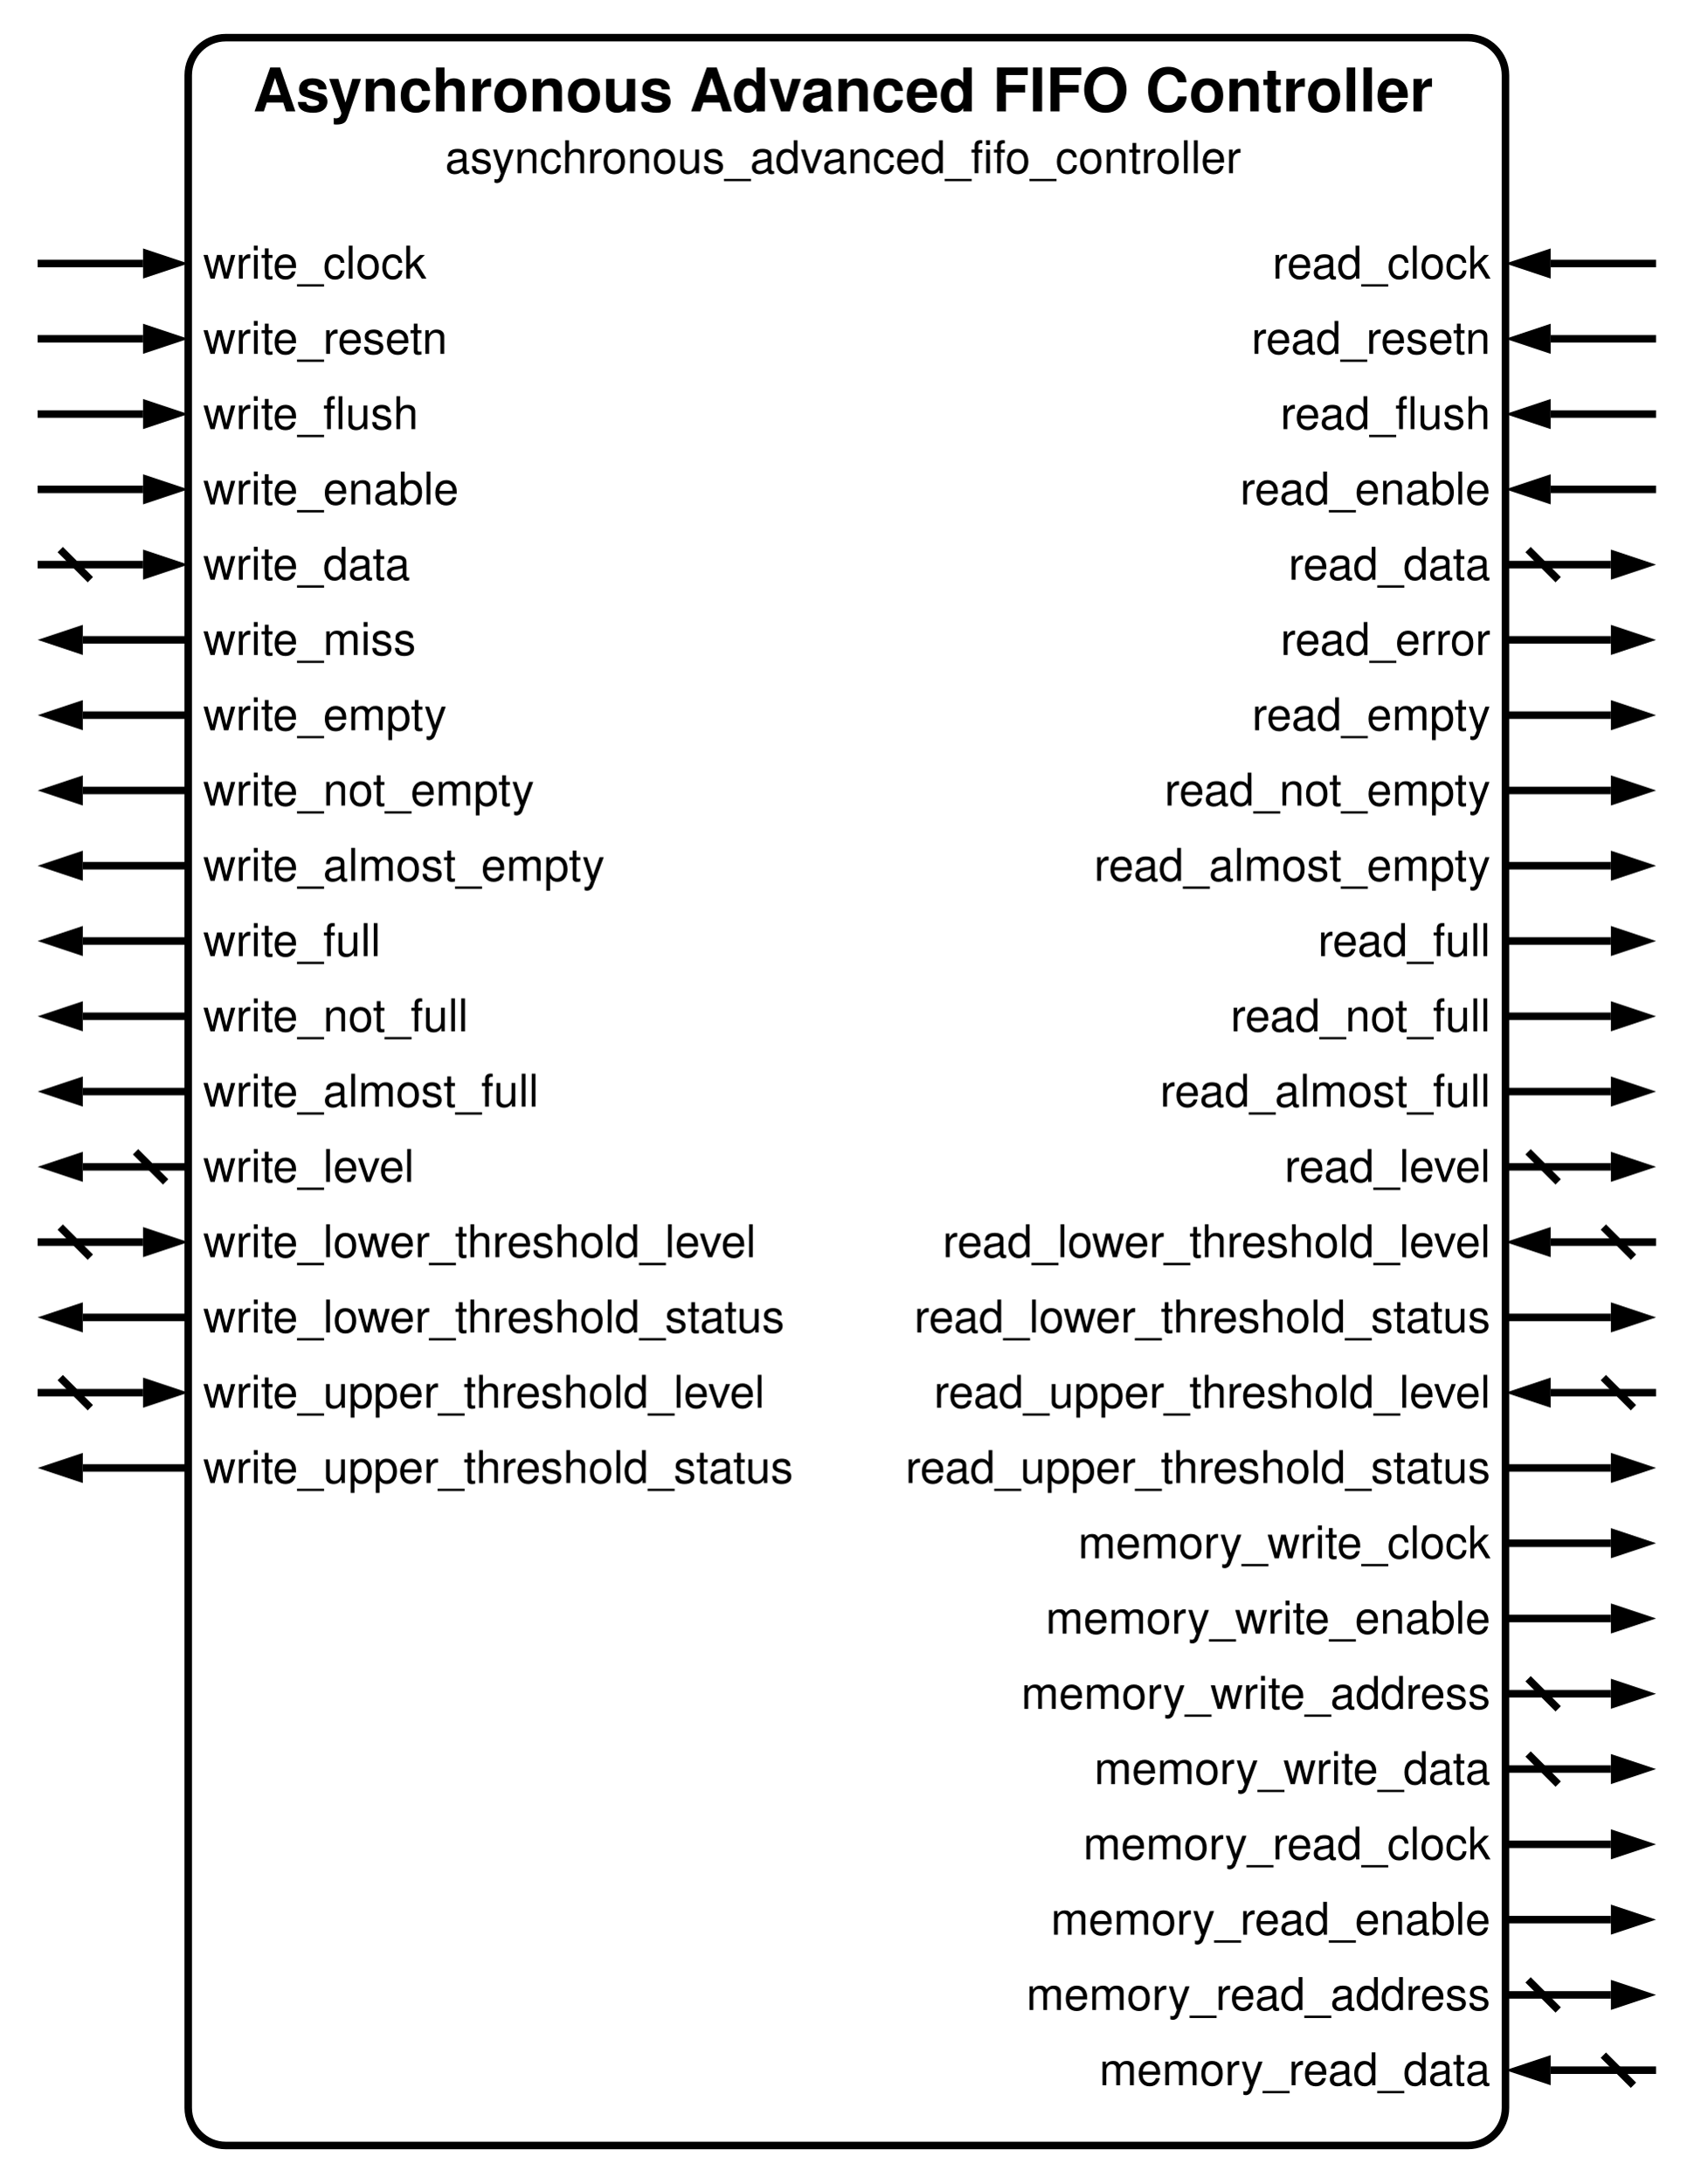
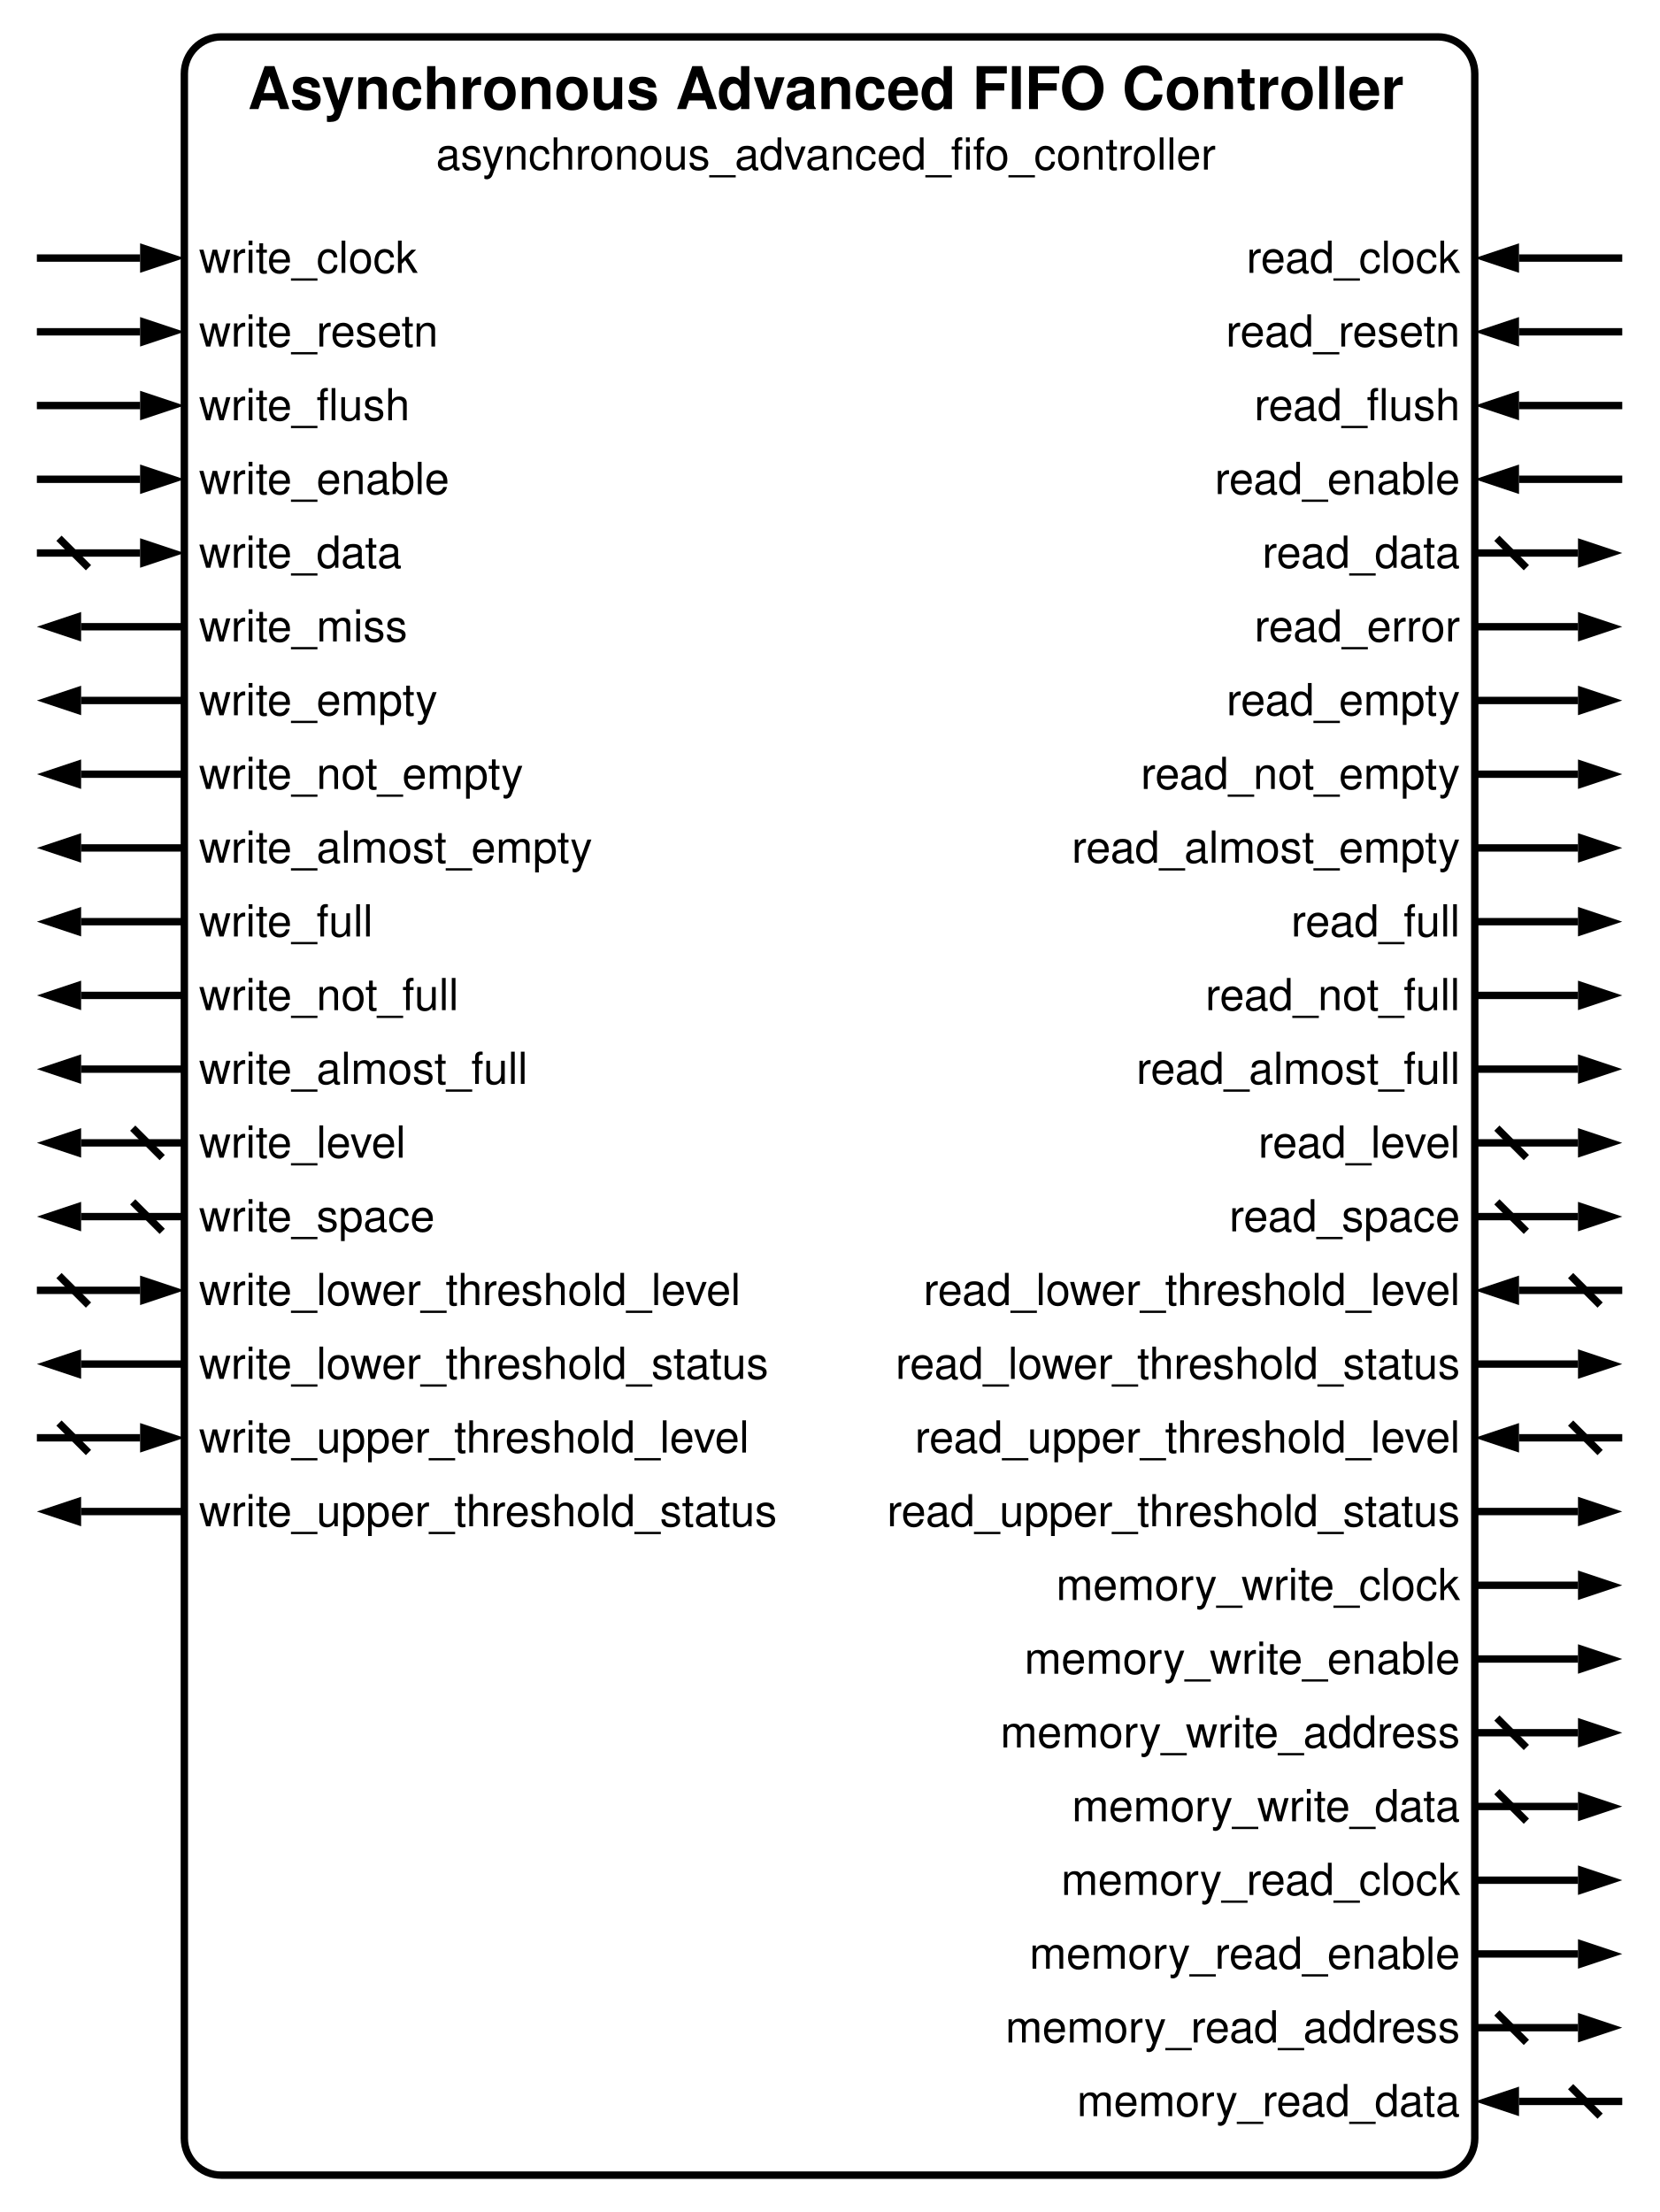
- <svg xmlns="http://www.w3.org/2000/svg" width="450" height="580" viewBox="0 0 225 290">
-   <rect x="25" y="5" width="175" height="280" fill="none" stroke="black" stroke-width="1" rx="5" />
+ <svg xmlns="http://www.w3.org/2000/svg" width="450" height="600" viewBox="0 0 225 300">
+   <rect x="25" y="5" width="175" height="290" fill="none" stroke="black" stroke-width="1" rx="5" />
  <text x="112" y="12" text-anchor="middle" dominant-baseline="middle" font-family="Helvetica" font-size="8" font-weight="bold" fill="black">Asynchronous Advanced FIFO Controller</text>
  <text x="112" y="21" text-anchor="middle" dominant-baseline="middle" font-family="Helvetica" font-size="6" font-weight="regular" fill="black">asynchronous_advanced_fifo_controller</text>
  <text x="27" y="35" text-anchor="start" dominant-baseline="middle" font-family="Helvetica" font-size="6" font-weight="regular" fill="black">write_clock</text>
  <line x1="19" y1="35" x2="5" y2="35" stroke="black" stroke-width="1" />
  <path d="M 25 35 l -6 +2.0 v -4 z" fill="black" />
  <text x="198" y="35" text-anchor="end" dominant-baseline="middle" font-family="Helvetica" font-size="6" font-weight="regular" fill="black">read_clock</text>
  <line x1="206" y1="35" x2="220" y2="35" stroke="black" stroke-width="1" />
  <path d="M 200 35 l +6 +2.0 v -4 z" fill="black" />
  <text x="27" y="45" text-anchor="start" dominant-baseline="middle" font-family="Helvetica" font-size="6" font-weight="regular" fill="black">write_resetn</text>
  <line x1="19" y1="45" x2="5" y2="45" stroke="black" stroke-width="1" />
  <path d="M 25 45 l -6 +2.0 v -4 z" fill="black" />
  <text x="198" y="45" text-anchor="end" dominant-baseline="middle" font-family="Helvetica" font-size="6" font-weight="regular" fill="black">read_resetn</text>
  <line x1="206" y1="45" x2="220" y2="45" stroke="black" stroke-width="1" />
  <path d="M 200 45 l +6 +2.0 v -4 z" fill="black" />
  <text x="27" y="55" text-anchor="start" dominant-baseline="middle" font-family="Helvetica" font-size="6" font-weight="regular" fill="black">write_flush</text>
  <line x1="19" y1="55" x2="5" y2="55" stroke="black" stroke-width="1" />
  <path d="M 25 55 l -6 +2.0 v -4 z" fill="black" />
  <text x="198" y="55" text-anchor="end" dominant-baseline="middle" font-family="Helvetica" font-size="6" font-weight="regular" fill="black">read_flush</text>
  <line x1="206" y1="55" x2="220" y2="55" stroke="black" stroke-width="1" />
  <path d="M 200 55 l +6 +2.0 v -4 z" fill="black" />
  <text x="27" y="65" text-anchor="start" dominant-baseline="middle" font-family="Helvetica" font-size="6" font-weight="regular" fill="black">write_enable</text>
  <line x1="19" y1="65" x2="5" y2="65" stroke="black" stroke-width="1" />
  <path d="M 25 65 l -6 +2.0 v -4 z" fill="black" />
  <text x="198" y="65" text-anchor="end" dominant-baseline="middle" font-family="Helvetica" font-size="6" font-weight="regular" fill="black">read_enable</text>
  <line x1="206" y1="65" x2="220" y2="65" stroke="black" stroke-width="1" />
  <path d="M 200 65 l +6 +2.0 v -4 z" fill="black" />
  <text x="27" y="75" text-anchor="start" dominant-baseline="middle" font-family="Helvetica" font-size="6" font-weight="regular" fill="black">write_data</text>
  <line x1="19" y1="75" x2="5" y2="75" stroke="black" stroke-width="1" />
  <path d="M 25 75 l -6 +2.0 v -4 z" fill="black" />
  <line x1="8" y1="73" x2="12" y2="77" stroke="black" stroke-width="1" />
  <text x="198" y="75" text-anchor="end" dominant-baseline="middle" font-family="Helvetica" font-size="6" font-weight="regular" fill="black">read_data</text>
  <line x1="200" y1="75" x2="214" y2="75" stroke="black" stroke-width="1" />
  <path d="M 220 75 l -6 +2.0 v -4 z" fill="black" />
  <line x1="203" y1="73" x2="207" y2="77" stroke="black" stroke-width="1" />
  <text x="27" y="85" text-anchor="start" dominant-baseline="middle" font-family="Helvetica" font-size="6" font-weight="regular" fill="black">write_miss</text>
  <line x1="25" y1="85" x2="11" y2="85" stroke="black" stroke-width="1" />
  <path d="M 5 85 l +6 +2.0 v -4 z" fill="black" />
  <text x="198" y="85" text-anchor="end" dominant-baseline="middle" font-family="Helvetica" font-size="6" font-weight="regular" fill="black">read_error</text>
  <line x1="200" y1="85" x2="214" y2="85" stroke="black" stroke-width="1" />
  <path d="M 220 85 l -6 +2.0 v -4 z" fill="black" />
  <text x="27" y="95" text-anchor="start" dominant-baseline="middle" font-family="Helvetica" font-size="6" font-weight="regular" fill="black">write_empty</text>
  <line x1="25" y1="95" x2="11" y2="95" stroke="black" stroke-width="1" />
  <path d="M 5 95 l +6 +2.0 v -4 z" fill="black" />
  <text x="198" y="95" text-anchor="end" dominant-baseline="middle" font-family="Helvetica" font-size="6" font-weight="regular" fill="black">read_empty</text>
  <line x1="200" y1="95" x2="214" y2="95" stroke="black" stroke-width="1" />
  <path d="M 220 95 l -6 +2.0 v -4 z" fill="black" />
  <text x="27" y="105" text-anchor="start" dominant-baseline="middle" font-family="Helvetica" font-size="6" font-weight="regular" fill="black">write_not_empty</text>
  <line x1="25" y1="105" x2="11" y2="105" stroke="black" stroke-width="1" />
  <path d="M 5 105 l +6 +2.0 v -4 z" fill="black" />
  <text x="198" y="105" text-anchor="end" dominant-baseline="middle" font-family="Helvetica" font-size="6" font-weight="regular" fill="black">read_not_empty</text>
  <line x1="200" y1="105" x2="214" y2="105" stroke="black" stroke-width="1" />
  <path d="M 220 105 l -6 +2.0 v -4 z" fill="black" />
  <text x="27" y="115" text-anchor="start" dominant-baseline="middle" font-family="Helvetica" font-size="6" font-weight="regular" fill="black">write_almost_empty</text>
  <line x1="25" y1="115" x2="11" y2="115" stroke="black" stroke-width="1" />
  <path d="M 5 115 l +6 +2.0 v -4 z" fill="black" />
  <text x="198" y="115" text-anchor="end" dominant-baseline="middle" font-family="Helvetica" font-size="6" font-weight="regular" fill="black">read_almost_empty</text>
  <line x1="200" y1="115" x2="214" y2="115" stroke="black" stroke-width="1" />
  <path d="M 220 115 l -6 +2.0 v -4 z" fill="black" />
  <text x="27" y="125" text-anchor="start" dominant-baseline="middle" font-family="Helvetica" font-size="6" font-weight="regular" fill="black">write_full</text>
  <line x1="25" y1="125" x2="11" y2="125" stroke="black" stroke-width="1" />
  <path d="M 5 125 l +6 +2.0 v -4 z" fill="black" />
  <text x="198" y="125" text-anchor="end" dominant-baseline="middle" font-family="Helvetica" font-size="6" font-weight="regular" fill="black">read_full</text>
  <line x1="200" y1="125" x2="214" y2="125" stroke="black" stroke-width="1" />
  <path d="M 220 125 l -6 +2.0 v -4 z" fill="black" />
  <text x="27" y="135" text-anchor="start" dominant-baseline="middle" font-family="Helvetica" font-size="6" font-weight="regular" fill="black">write_not_full</text>
  <line x1="25" y1="135" x2="11" y2="135" stroke="black" stroke-width="1" />
  <path d="M 5 135 l +6 +2.0 v -4 z" fill="black" />
  <text x="198" y="135" text-anchor="end" dominant-baseline="middle" font-family="Helvetica" font-size="6" font-weight="regular" fill="black">read_not_full</text>
  <line x1="200" y1="135" x2="214" y2="135" stroke="black" stroke-width="1" />
  <path d="M 220 135 l -6 +2.0 v -4 z" fill="black" />
  <text x="27" y="145" text-anchor="start" dominant-baseline="middle" font-family="Helvetica" font-size="6" font-weight="regular" fill="black">write_almost_full</text>
  <line x1="25" y1="145" x2="11" y2="145" stroke="black" stroke-width="1" />
  <path d="M 5 145 l +6 +2.0 v -4 z" fill="black" />
  <text x="198" y="145" text-anchor="end" dominant-baseline="middle" font-family="Helvetica" font-size="6" font-weight="regular" fill="black">read_almost_full</text>
  <line x1="200" y1="145" x2="214" y2="145" stroke="black" stroke-width="1" />
  <path d="M 220 145 l -6 +2.0 v -4 z" fill="black" />
  <text x="27" y="155" text-anchor="start" dominant-baseline="middle" font-family="Helvetica" font-size="6" font-weight="regular" fill="black">write_level</text>
  <line x1="25" y1="155" x2="11" y2="155" stroke="black" stroke-width="1" />
  <path d="M 5 155 l +6 +2.0 v -4 z" fill="black" />
  <line x1="18" y1="153" x2="22" y2="157" stroke="black" stroke-width="1" />
  <text x="198" y="155" text-anchor="end" dominant-baseline="middle" font-family="Helvetica" font-size="6" font-weight="regular" fill="black">read_level</text>
  <line x1="200" y1="155" x2="214" y2="155" stroke="black" stroke-width="1" />
  <path d="M 220 155 l -6 +2.0 v -4 z" fill="black" />
  <line x1="203" y1="153" x2="207" y2="157" stroke="black" stroke-width="1" />
-   <text x="27" y="165" text-anchor="start" dominant-baseline="middle" font-family="Helvetica" font-size="6" font-weight="regular" fill="black">write_lower_threshold_level</text>
-   <line x1="19" y1="165" x2="5" y2="165" stroke="black" stroke-width="1" />
-   <path d="M 25 165 l -6 +2.0 v -4 z" fill="black" />
-   <line x1="8" y1="163" x2="12" y2="167" stroke="black" stroke-width="1" />
-   <text x="198" y="165" text-anchor="end" dominant-baseline="middle" font-family="Helvetica" font-size="6" font-weight="regular" fill="black">read_lower_threshold_level</text>
-   <line x1="206" y1="165" x2="220" y2="165" stroke="black" stroke-width="1" />
-   <path d="M 200 165 l +6 +2.0 v -4 z" fill="black" />
-   <line x1="213" y1="163" x2="217" y2="167" stroke="black" stroke-width="1" />
-   <text x="27" y="175" text-anchor="start" dominant-baseline="middle" font-family="Helvetica" font-size="6" font-weight="regular" fill="black">write_lower_threshold_status</text>
-   <line x1="25" y1="175" x2="11" y2="175" stroke="black" stroke-width="1" />
-   <path d="M 5 175 l +6 +2.0 v -4 z" fill="black" />
-   <text x="198" y="175" text-anchor="end" dominant-baseline="middle" font-family="Helvetica" font-size="6" font-weight="regular" fill="black">read_lower_threshold_status</text>
-   <line x1="200" y1="175" x2="214" y2="175" stroke="black" stroke-width="1" />
-   <path d="M 220 175 l -6 +2.0 v -4 z" fill="black" />
-   <text x="27" y="185" text-anchor="start" dominant-baseline="middle" font-family="Helvetica" font-size="6" font-weight="regular" fill="black">write_upper_threshold_level</text>
-   <line x1="19" y1="185" x2="5" y2="185" stroke="black" stroke-width="1" />
-   <path d="M 25 185 l -6 +2.0 v -4 z" fill="black" />
-   <line x1="8" y1="183" x2="12" y2="187" stroke="black" stroke-width="1" />
-   <text x="198" y="185" text-anchor="end" dominant-baseline="middle" font-family="Helvetica" font-size="6" font-weight="regular" fill="black">read_upper_threshold_level</text>
-   <line x1="206" y1="185" x2="220" y2="185" stroke="black" stroke-width="1" />
-   <path d="M 200 185 l +6 +2.0 v -4 z" fill="black" />
-   <line x1="213" y1="183" x2="217" y2="187" stroke="black" stroke-width="1" />
-   <text x="27" y="195" text-anchor="start" dominant-baseline="middle" font-family="Helvetica" font-size="6" font-weight="regular" fill="black">write_upper_threshold_status</text>
-   <line x1="25" y1="195" x2="11" y2="195" stroke="black" stroke-width="1" />
-   <path d="M 5 195 l +6 +2.0 v -4 z" fill="black" />
-   <text x="198" y="195" text-anchor="end" dominant-baseline="middle" font-family="Helvetica" font-size="6" font-weight="regular" fill="black">read_upper_threshold_status</text>
-   <line x1="200" y1="195" x2="214" y2="195" stroke="black" stroke-width="1" />
-   <path d="M 220 195 l -6 +2.0 v -4 z" fill="black" />
-   <text x="198" y="205" text-anchor="end" dominant-baseline="middle" font-family="Helvetica" font-size="6" font-weight="regular" fill="black">memory_write_clock</text>
+   <text x="27" y="165" text-anchor="start" dominant-baseline="middle" font-family="Helvetica" font-size="6" font-weight="regular" fill="black">write_space</text>
+   <line x1="25" y1="165" x2="11" y2="165" stroke="black" stroke-width="1" />
+   <path d="M 5 165 l +6 +2.0 v -4 z" fill="black" />
+   <line x1="18" y1="163" x2="22" y2="167" stroke="black" stroke-width="1" />
+   <text x="198" y="165" text-anchor="end" dominant-baseline="middle" font-family="Helvetica" font-size="6" font-weight="regular" fill="black">read_space</text>
+   <line x1="200" y1="165" x2="214" y2="165" stroke="black" stroke-width="1" />
+   <path d="M 220 165 l -6 +2.0 v -4 z" fill="black" />
+   <line x1="203" y1="163" x2="207" y2="167" stroke="black" stroke-width="1" />
+   <text x="27" y="175" text-anchor="start" dominant-baseline="middle" font-family="Helvetica" font-size="6" font-weight="regular" fill="black">write_lower_threshold_level</text>
+   <line x1="19" y1="175" x2="5" y2="175" stroke="black" stroke-width="1" />
+   <path d="M 25 175 l -6 +2.0 v -4 z" fill="black" />
+   <line x1="8" y1="173" x2="12" y2="177" stroke="black" stroke-width="1" />
+   <text x="198" y="175" text-anchor="end" dominant-baseline="middle" font-family="Helvetica" font-size="6" font-weight="regular" fill="black">read_lower_threshold_level</text>
+   <line x1="206" y1="175" x2="220" y2="175" stroke="black" stroke-width="1" />
+   <path d="M 200 175 l +6 +2.0 v -4 z" fill="black" />
+   <line x1="213" y1="173" x2="217" y2="177" stroke="black" stroke-width="1" />
+   <text x="27" y="185" text-anchor="start" dominant-baseline="middle" font-family="Helvetica" font-size="6" font-weight="regular" fill="black">write_lower_threshold_status</text>
+   <line x1="25" y1="185" x2="11" y2="185" stroke="black" stroke-width="1" />
+   <path d="M 5 185 l +6 +2.0 v -4 z" fill="black" />
+   <text x="198" y="185" text-anchor="end" dominant-baseline="middle" font-family="Helvetica" font-size="6" font-weight="regular" fill="black">read_lower_threshold_status</text>
+   <line x1="200" y1="185" x2="214" y2="185" stroke="black" stroke-width="1" />
+   <path d="M 220 185 l -6 +2.0 v -4 z" fill="black" />
+   <text x="27" y="195" text-anchor="start" dominant-baseline="middle" font-family="Helvetica" font-size="6" font-weight="regular" fill="black">write_upper_threshold_level</text>
+   <line x1="19" y1="195" x2="5" y2="195" stroke="black" stroke-width="1" />
+   <path d="M 25 195 l -6 +2.0 v -4 z" fill="black" />
+   <line x1="8" y1="193" x2="12" y2="197" stroke="black" stroke-width="1" />
+   <text x="198" y="195" text-anchor="end" dominant-baseline="middle" font-family="Helvetica" font-size="6" font-weight="regular" fill="black">read_upper_threshold_level</text>
+   <line x1="206" y1="195" x2="220" y2="195" stroke="black" stroke-width="1" />
+   <path d="M 200 195 l +6 +2.0 v -4 z" fill="black" />
+   <line x1="213" y1="193" x2="217" y2="197" stroke="black" stroke-width="1" />
+   <text x="27" y="205" text-anchor="start" dominant-baseline="middle" font-family="Helvetica" font-size="6" font-weight="regular" fill="black">write_upper_threshold_status</text>
+   <line x1="25" y1="205" x2="11" y2="205" stroke="black" stroke-width="1" />
+   <path d="M 5 205 l +6 +2.0 v -4 z" fill="black" />
+   <text x="198" y="205" text-anchor="end" dominant-baseline="middle" font-family="Helvetica" font-size="6" font-weight="regular" fill="black">read_upper_threshold_status</text>
  <line x1="200" y1="205" x2="214" y2="205" stroke="black" stroke-width="1" />
  <path d="M 220 205 l -6 +2.0 v -4 z" fill="black" />
-   <text x="198" y="215" text-anchor="end" dominant-baseline="middle" font-family="Helvetica" font-size="6" font-weight="regular" fill="black">memory_write_enable</text>
+   <text x="198" y="215" text-anchor="end" dominant-baseline="middle" font-family="Helvetica" font-size="6" font-weight="regular" fill="black">memory_write_clock</text>
  <line x1="200" y1="215" x2="214" y2="215" stroke="black" stroke-width="1" />
  <path d="M 220 215 l -6 +2.0 v -4 z" fill="black" />
-   <text x="198" y="225" text-anchor="end" dominant-baseline="middle" font-family="Helvetica" font-size="6" font-weight="regular" fill="black">memory_write_address</text>
+   <text x="198" y="225" text-anchor="end" dominant-baseline="middle" font-family="Helvetica" font-size="6" font-weight="regular" fill="black">memory_write_enable</text>
  <line x1="200" y1="225" x2="214" y2="225" stroke="black" stroke-width="1" />
  <path d="M 220 225 l -6 +2.0 v -4 z" fill="black" />
-   <line x1="203" y1="223" x2="207" y2="227" stroke="black" stroke-width="1" />
-   <text x="198" y="235" text-anchor="end" dominant-baseline="middle" font-family="Helvetica" font-size="6" font-weight="regular" fill="black">memory_write_data</text>
+   <text x="198" y="235" text-anchor="end" dominant-baseline="middle" font-family="Helvetica" font-size="6" font-weight="regular" fill="black">memory_write_address</text>
  <line x1="200" y1="235" x2="214" y2="235" stroke="black" stroke-width="1" />
  <path d="M 220 235 l -6 +2.0 v -4 z" fill="black" />
  <line x1="203" y1="233" x2="207" y2="237" stroke="black" stroke-width="1" />
-   <text x="198" y="245" text-anchor="end" dominant-baseline="middle" font-family="Helvetica" font-size="6" font-weight="regular" fill="black">memory_read_clock</text>
+   <text x="198" y="245" text-anchor="end" dominant-baseline="middle" font-family="Helvetica" font-size="6" font-weight="regular" fill="black">memory_write_data</text>
  <line x1="200" y1="245" x2="214" y2="245" stroke="black" stroke-width="1" />
  <path d="M 220 245 l -6 +2.0 v -4 z" fill="black" />
-   <text x="198" y="255" text-anchor="end" dominant-baseline="middle" font-family="Helvetica" font-size="6" font-weight="regular" fill="black">memory_read_enable</text>
+   <line x1="203" y1="243" x2="207" y2="247" stroke="black" stroke-width="1" />
+   <text x="198" y="255" text-anchor="end" dominant-baseline="middle" font-family="Helvetica" font-size="6" font-weight="regular" fill="black">memory_read_clock</text>
  <line x1="200" y1="255" x2="214" y2="255" stroke="black" stroke-width="1" />
  <path d="M 220 255 l -6 +2.0 v -4 z" fill="black" />
-   <text x="198" y="265" text-anchor="end" dominant-baseline="middle" font-family="Helvetica" font-size="6" font-weight="regular" fill="black">memory_read_address</text>
+   <text x="198" y="265" text-anchor="end" dominant-baseline="middle" font-family="Helvetica" font-size="6" font-weight="regular" fill="black">memory_read_enable</text>
  <line x1="200" y1="265" x2="214" y2="265" stroke="black" stroke-width="1" />
  <path d="M 220 265 l -6 +2.0 v -4 z" fill="black" />
-   <line x1="203" y1="263" x2="207" y2="267" stroke="black" stroke-width="1" />
-   <text x="198" y="275" text-anchor="end" dominant-baseline="middle" font-family="Helvetica" font-size="6" font-weight="regular" fill="black">memory_read_data</text>
-   <line x1="206" y1="275" x2="220" y2="275" stroke="black" stroke-width="1" />
-   <path d="M 200 275 l +6 +2.0 v -4 z" fill="black" />
-   <line x1="213" y1="273" x2="217" y2="277" stroke="black" stroke-width="1" />
+   <text x="198" y="275" text-anchor="end" dominant-baseline="middle" font-family="Helvetica" font-size="6" font-weight="regular" fill="black">memory_read_address</text>
+   <line x1="200" y1="275" x2="214" y2="275" stroke="black" stroke-width="1" />
+   <path d="M 220 275 l -6 +2.0 v -4 z" fill="black" />
+   <line x1="203" y1="273" x2="207" y2="277" stroke="black" stroke-width="1" />
+   <text x="198" y="285" text-anchor="end" dominant-baseline="middle" font-family="Helvetica" font-size="6" font-weight="regular" fill="black">memory_read_data</text>
+   <line x1="206" y1="285" x2="220" y2="285" stroke="black" stroke-width="1" />
+   <path d="M 200 285 l +6 +2.0 v -4 z" fill="black" />
+   <line x1="213" y1="283" x2="217" y2="287" stroke="black" stroke-width="1" />
  <style>
      @media (prefers-color-scheme: dark) {
        :root {
          filter: invert(100%) hue-rotate(180deg);
        }
      }
    </style>
</svg>
